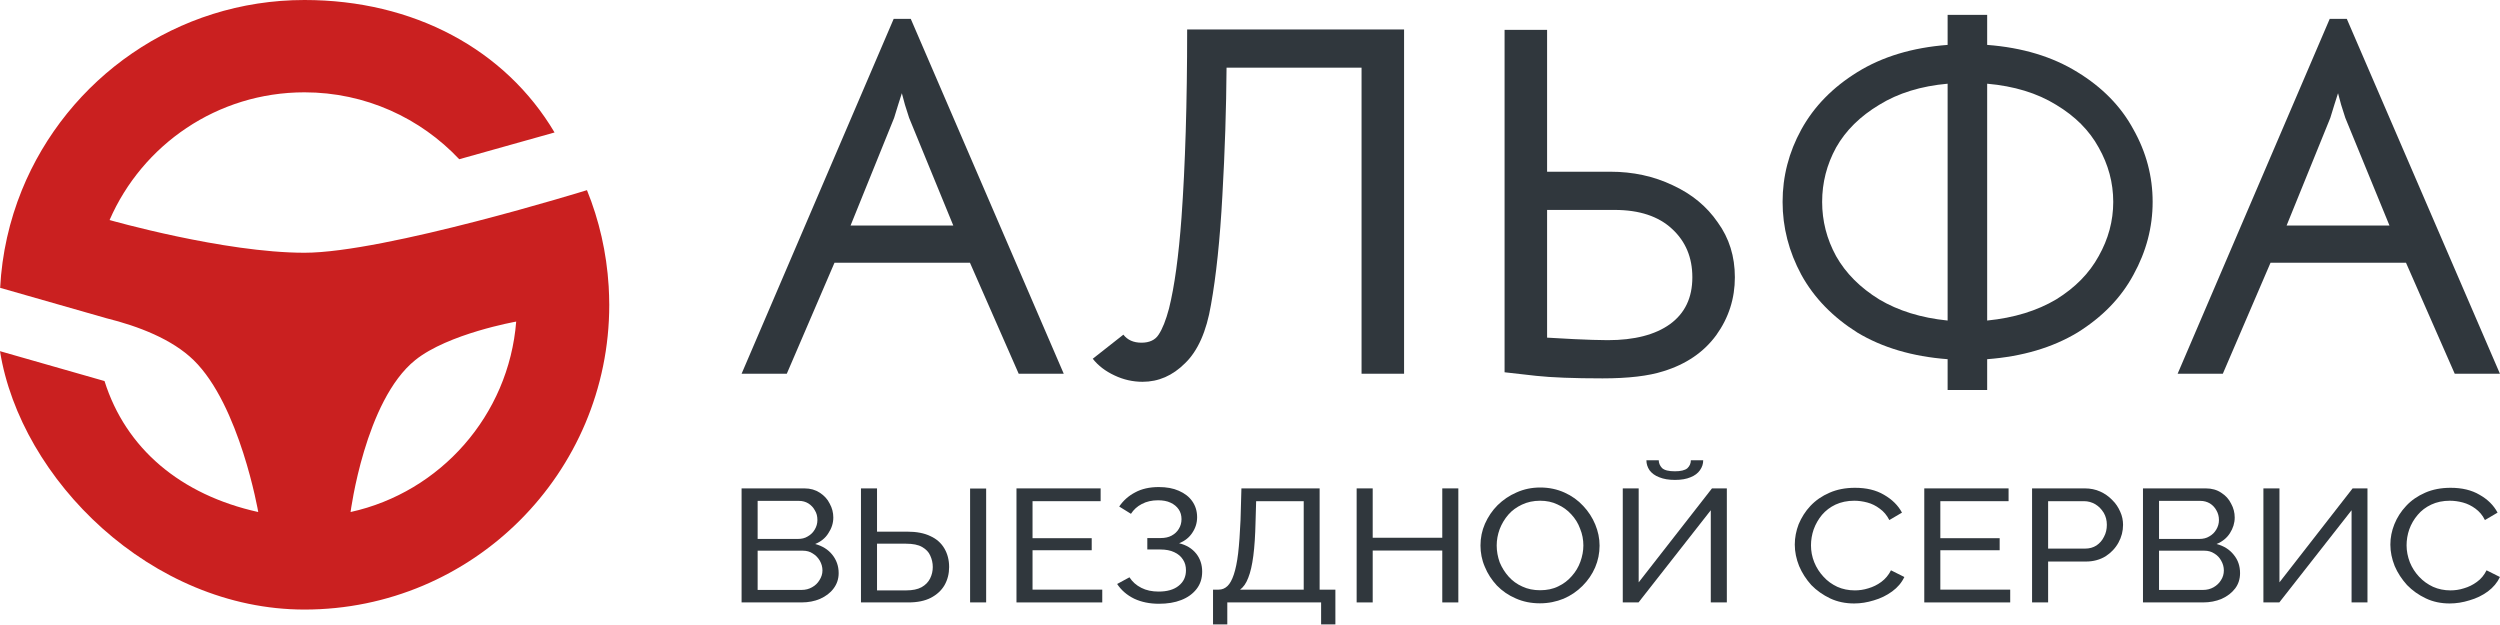
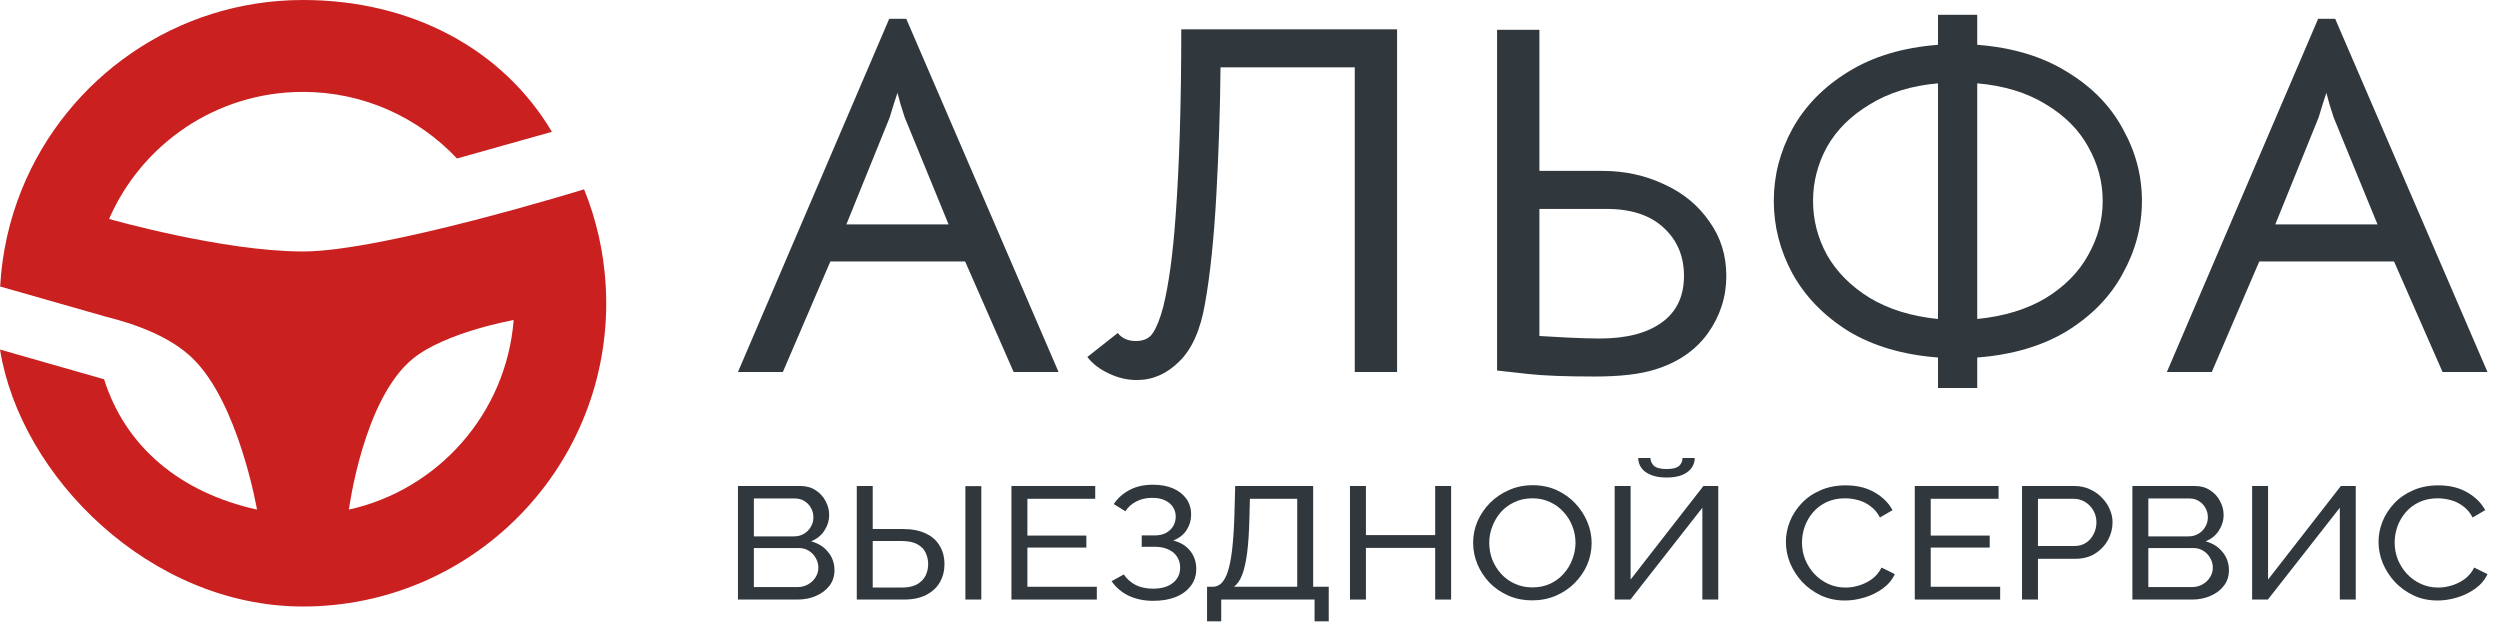
- <svg xmlns="http://www.w3.org/2000/svg" width="168.154" height="42" viewBox="0 0 168.154 42" fill="none">
-   <defs />
-   <path d="M56.41 38.55C56.41 38.94 56.29 39.29 56.07 39.58C55.85 39.88 55.54 40.11 55.16 40.28C54.79 40.44 54.37 40.52 53.91 40.52L49.88 40.52L49.88 32.85L54.11 32.85C54.51 32.85 54.85 32.95 55.14 33.14C55.43 33.33 55.66 33.57 55.81 33.88C55.97 34.17 56.05 34.48 56.05 34.81C56.05 35.18 55.94 35.53 55.72 35.86C55.52 36.19 55.22 36.43 54.83 36.59C55.31 36.72 55.7 36.96 55.98 37.31C56.26 37.66 56.41 38.07 56.41 38.55ZM55.32 38.37C55.32 38.14 55.26 37.92 55.14 37.71C55.02 37.51 54.87 37.35 54.67 37.23C54.48 37.1 54.25 37.04 54 37.04L50.96 37.04L50.96 39.68L53.91 39.68C54.18 39.68 54.41 39.62 54.62 39.5C54.84 39.38 55 39.22 55.12 39.02C55.25 38.82 55.32 38.6 55.32 38.37ZM50.96 33.69L50.96 36.25L53.66 36.25C53.92 36.25 54.14 36.2 54.33 36.08C54.53 35.97 54.69 35.81 54.8 35.62C54.92 35.42 54.98 35.21 54.98 34.98C54.98 34.73 54.93 34.52 54.81 34.33C54.71 34.14 54.56 33.98 54.37 33.86C54.19 33.75 53.98 33.69 53.74 33.69L50.96 33.69Z" fill="#30373D" fill-opacity="1" fill-rule="nonzero" />
-   <path d="M57.91 40.52L57.91 32.85L58.99 32.85L58.99 35.76L61.03 35.76C61.65 35.76 62.17 35.86 62.58 36.06C63 36.25 63.31 36.53 63.52 36.89C63.73 37.25 63.84 37.66 63.84 38.14C63.84 38.58 63.74 38.99 63.53 39.36C63.32 39.72 63.01 40 62.61 40.21C62.2 40.42 61.7 40.52 61.1 40.52L57.91 40.52ZM58.99 39.71L60.96 39.71C61.38 39.71 61.72 39.64 61.98 39.5C62.25 39.35 62.44 39.15 62.56 38.91C62.68 38.67 62.74 38.41 62.74 38.14C62.74 37.86 62.68 37.61 62.57 37.37C62.47 37.13 62.28 36.94 62.02 36.79C61.76 36.64 61.4 36.57 60.94 36.57L58.99 36.57L58.99 39.71ZM65.25 40.52L65.25 32.86L66.33 32.86L66.33 40.52L65.25 40.52Z" fill="#30373D" fill-opacity="1" fill-rule="nonzero" />
-   <path d="M74.14 39.66L74.14 40.52L68.37 40.52L68.37 32.85L74.03 32.85L74.03 33.71L69.45 33.71L69.45 36.2L73.43 36.2L73.43 37.01L69.45 37.01L69.45 39.66L74.14 39.66Z" fill="#30373D" fill-opacity="1" fill-rule="nonzero" />
-   <path d="M77.95 40.61C77.34 40.61 76.78 40.5 76.29 40.27C75.8 40.03 75.42 39.7 75.14 39.28L75.97 38.83C76.16 39.13 76.43 39.37 76.77 39.54C77.1 39.71 77.49 39.79 77.93 39.79C78.51 39.79 78.96 39.66 79.28 39.4C79.61 39.14 79.77 38.79 79.77 38.36C79.77 38.09 79.71 37.85 79.57 37.64C79.43 37.42 79.24 37.26 78.98 37.14C78.73 37.02 78.42 36.96 78.05 36.96L77.17 36.96L77.17 36.19L78.06 36.19C78.35 36.19 78.6 36.14 78.8 36.03C79.02 35.91 79.18 35.76 79.29 35.57C79.41 35.38 79.47 35.16 79.47 34.92C79.47 34.67 79.41 34.45 79.28 34.26C79.15 34.07 78.97 33.92 78.73 33.81C78.5 33.7 78.22 33.65 77.89 33.65C77.48 33.65 77.12 33.73 76.8 33.9C76.49 34.06 76.25 34.28 76.07 34.56L75.28 34.07C75.55 33.67 75.91 33.35 76.35 33.12C76.79 32.88 77.32 32.76 77.94 32.76C78.46 32.76 78.91 32.84 79.29 33.01C79.68 33.18 79.98 33.41 80.19 33.71C80.41 34.02 80.52 34.38 80.52 34.79C80.52 35.17 80.41 35.52 80.2 35.83C80 36.14 79.71 36.38 79.31 36.54C79.8 36.66 80.18 36.89 80.46 37.24C80.73 37.58 80.86 37.99 80.86 38.45C80.86 38.9 80.74 39.29 80.48 39.62C80.23 39.94 79.89 40.19 79.45 40.36C79.02 40.53 78.52 40.61 77.95 40.61Z" fill="#30373D" fill-opacity="1" fill-rule="nonzero" />
-   <path d="M81.59 42L81.59 39.66L81.97 39.66C82.2 39.66 82.39 39.58 82.56 39.42C82.73 39.26 82.87 39 82.99 38.64C83.11 38.28 83.21 37.8 83.28 37.21C83.35 36.61 83.4 35.87 83.44 34.99L83.5 32.85L88.76 32.85L88.76 39.66L89.82 39.66L89.82 42L88.86 42L88.86 40.52L82.55 40.52L82.55 42L81.59 42ZM83.41 39.66L87.69 39.66L87.69 33.71L84.49 33.71L84.45 35.11C84.43 36.02 84.38 36.78 84.3 37.39C84.22 38 84.11 38.49 83.96 38.86C83.82 39.23 83.64 39.49 83.41 39.66Z" fill="#30373D" fill-opacity="1" fill-rule="nonzero" />
-   <path d="M98.09 32.85L98.09 40.52L97.01 40.52L97.01 37.03L92.33 37.03L92.33 40.52L91.25 40.52L91.25 32.85L92.33 32.85L92.33 36.17L97.01 36.17L97.01 32.85L98.09 32.85Z" fill="#30373D" fill-opacity="1" fill-rule="nonzero" />
-   <path d="M103.58 40.58C102.98 40.58 102.44 40.47 101.95 40.25C101.46 40.04 101.04 39.75 100.68 39.38C100.33 39 100.06 38.59 99.87 38.12C99.67 37.66 99.58 37.18 99.58 36.69C99.58 36.17 99.68 35.69 99.88 35.23C100.09 34.76 100.37 34.34 100.73 33.98C101.1 33.62 101.52 33.33 102.01 33.12C102.5 32.9 103.03 32.79 103.6 32.79C104.2 32.79 104.74 32.91 105.23 33.13C105.72 33.35 106.14 33.65 106.49 34.03C106.84 34.4 107.11 34.82 107.3 35.28C107.49 35.74 107.59 36.21 107.59 36.7C107.59 37.21 107.49 37.7 107.29 38.17C107.09 38.63 106.81 39.04 106.44 39.41C106.08 39.77 105.66 40.06 105.17 40.27C104.68 40.47 104.15 40.58 103.58 40.58ZM100.67 36.69C100.67 37.08 100.74 37.45 100.87 37.82C101.02 38.18 101.22 38.5 101.47 38.78C101.73 39.07 102.03 39.29 102.39 39.45C102.75 39.62 103.15 39.7 103.59 39.7C104.04 39.7 104.45 39.62 104.81 39.44C105.17 39.27 105.47 39.04 105.72 38.75C105.98 38.46 106.17 38.14 106.3 37.78C106.43 37.42 106.5 37.05 106.5 36.69C106.5 36.3 106.43 35.92 106.28 35.56C106.15 35.2 105.95 34.88 105.69 34.6C105.43 34.31 105.12 34.09 104.76 33.93C104.41 33.76 104.02 33.68 103.59 33.68C103.14 33.68 102.73 33.77 102.37 33.94C102.01 34.11 101.7 34.33 101.45 34.62C101.2 34.91 101.01 35.23 100.87 35.59C100.74 35.95 100.67 36.31 100.67 36.69Z" fill="#30373D" fill-opacity="1" fill-rule="nonzero" />
-   <path d="M109.15 40.52L109.15 32.85L110.22 32.85L110.22 39.17L115.15 32.85L116.15 32.85L116.15 40.52L115.07 40.52L115.07 34.32L110.21 40.52L109.15 40.52ZM112.66 32.28C112.24 32.28 111.89 32.22 111.6 32.1C111.31 31.99 111.1 31.83 110.95 31.63C110.81 31.42 110.74 31.2 110.74 30.96L111.57 30.96C111.57 31.14 111.64 31.32 111.79 31.48C111.95 31.63 112.24 31.7 112.66 31.7C113.05 31.7 113.33 31.63 113.49 31.5C113.65 31.35 113.73 31.17 113.73 30.96L114.56 30.96C114.56 31.2 114.49 31.42 114.34 31.63C114.2 31.83 113.99 31.99 113.71 32.1C113.43 32.22 113.08 32.28 112.66 32.28Z" fill="#30373D" fill-opacity="1" fill-rule="nonzero" />
-   <path d="M120.72 36.63C120.72 36.16 120.81 35.71 120.98 35.26C121.17 34.81 121.43 34.39 121.77 34.03C122.13 33.65 122.55 33.36 123.06 33.14C123.56 32.92 124.13 32.81 124.77 32.81C125.53 32.81 126.18 32.96 126.72 33.28C127.26 33.59 127.67 33.99 127.93 34.48L127.08 34.98C126.91 34.65 126.7 34.4 126.43 34.21C126.18 34.02 125.9 33.88 125.6 33.8C125.3 33.72 125.01 33.68 124.72 33.68C124.25 33.68 123.83 33.77 123.46 33.94C123.1 34.11 122.8 34.34 122.55 34.63C122.31 34.92 122.12 35.25 121.99 35.61C121.87 35.96 121.81 36.32 121.81 36.68C121.81 37.07 121.88 37.45 122.03 37.82C122.18 38.19 122.39 38.51 122.65 38.79C122.91 39.08 123.22 39.3 123.58 39.47C123.94 39.63 124.33 39.71 124.76 39.71C125.05 39.71 125.36 39.67 125.67 39.57C125.98 39.48 126.27 39.34 126.54 39.14C126.81 38.94 127.03 38.68 127.19 38.36L128.09 38.81C127.91 39.19 127.64 39.51 127.27 39.78C126.9 40.05 126.49 40.25 126.04 40.38C125.59 40.52 125.15 40.59 124.71 40.59C124.13 40.59 123.59 40.48 123.1 40.25C122.62 40.02 122.19 39.72 121.83 39.35C121.48 38.96 121.21 38.54 121.01 38.07C120.82 37.59 120.72 37.12 120.72 36.63Z" fill="#30373D" fill-opacity="1" fill-rule="nonzero" />
-   <path d="M135.21 39.66L135.21 40.52L129.43 40.52L129.43 32.85L135.1 32.85L135.1 33.71L130.51 33.71L130.51 36.2L134.5 36.2L134.5 37.01L130.51 37.01L130.51 39.66L135.21 39.66Z" fill="#30373D" fill-opacity="1" fill-rule="nonzero" />
-   <path d="M136.68 40.52L136.68 32.85L140.23 32.85C140.6 32.85 140.95 32.92 141.26 33.06C141.57 33.2 141.84 33.39 142.07 33.63C142.31 33.86 142.48 34.12 142.61 34.42C142.74 34.7 142.8 35 142.8 35.3C142.8 35.72 142.7 36.12 142.49 36.5C142.28 36.88 141.99 37.18 141.62 37.42C141.24 37.65 140.8 37.77 140.3 37.77L137.76 37.77L137.76 40.52L136.68 40.52ZM137.76 36.9L140.24 36.9C140.54 36.9 140.79 36.83 141.01 36.69C141.23 36.54 141.4 36.35 141.52 36.1C141.65 35.86 141.71 35.59 141.71 35.3C141.71 35 141.64 34.73 141.5 34.49C141.35 34.25 141.17 34.06 140.94 33.92C140.7 33.78 140.45 33.71 140.17 33.71L137.76 33.71L137.76 36.9Z" fill="#30373D" fill-opacity="1" fill-rule="nonzero" />
-   <path d="M150.67 38.55C150.67 38.94 150.56 39.29 150.34 39.58C150.11 39.88 149.81 40.11 149.43 40.28C149.05 40.44 148.64 40.52 148.18 40.52L144.14 40.52L144.14 32.85L148.37 32.85C148.77 32.85 149.12 32.95 149.4 33.14C149.7 33.33 149.92 33.57 150.07 33.88C150.23 34.17 150.31 34.48 150.31 34.81C150.31 35.18 150.2 35.53 149.99 35.86C149.78 36.19 149.48 36.43 149.09 36.59C149.58 36.72 149.96 36.96 150.24 37.31C150.53 37.66 150.67 38.07 150.67 38.55ZM149.58 38.37C149.58 38.14 149.52 37.92 149.4 37.71C149.29 37.51 149.14 37.35 148.94 37.23C148.74 37.1 148.52 37.04 148.27 37.04L145.22 37.04L145.22 39.68L148.18 39.68C148.44 39.68 148.68 39.62 148.89 39.5C149.1 39.38 149.27 39.22 149.39 39.02C149.52 38.82 149.58 38.6 149.58 38.37ZM145.22 33.69L145.22 36.25L147.93 36.25C148.18 36.25 148.41 36.2 148.6 36.08C148.8 35.97 148.96 35.81 149.07 35.62C149.19 35.42 149.25 35.21 149.25 34.98C149.25 34.73 149.19 34.52 149.08 34.33C148.98 34.14 148.83 33.98 148.64 33.86C148.45 33.75 148.24 33.69 148 33.69L145.22 33.69Z" fill="#30373D" fill-opacity="1" fill-rule="nonzero" />
-   <path d="M152.24 40.52L152.24 32.85L153.32 32.85L153.32 39.17L158.24 32.85L159.24 32.85L159.24 40.52L158.17 40.52L158.17 34.32L153.31 40.52L152.24 40.52Z" fill="#30373D" fill-opacity="1" fill-rule="nonzero" />
-   <path d="M160.78 36.63C160.78 36.16 160.87 35.71 161.05 35.26C161.23 34.81 161.5 34.39 161.84 34.03C162.19 33.65 162.62 33.36 163.12 33.14C163.62 32.92 164.19 32.81 164.83 32.81C165.59 32.81 166.24 32.96 166.78 33.28C167.33 33.59 167.73 33.99 167.99 34.48L167.14 34.98C166.98 34.65 166.76 34.4 166.5 34.21C166.24 34.02 165.96 33.88 165.66 33.8C165.36 33.72 165.07 33.68 164.78 33.68C164.31 33.68 163.89 33.77 163.53 33.94C163.17 34.11 162.86 34.34 162.62 34.63C162.37 34.92 162.18 35.25 162.05 35.61C161.93 35.96 161.87 36.32 161.87 36.68C161.87 37.07 161.95 37.45 162.09 37.82C162.24 38.19 162.45 38.51 162.71 38.79C162.98 39.08 163.29 39.3 163.65 39.47C164.01 39.63 164.4 39.71 164.82 39.71C165.12 39.71 165.42 39.67 165.73 39.57C166.04 39.48 166.33 39.34 166.6 39.14C166.88 38.94 167.09 38.68 167.25 38.36L168.15 38.81C167.97 39.19 167.7 39.51 167.34 39.78C166.97 40.05 166.56 40.25 166.1 40.38C165.65 40.52 165.21 40.59 164.77 40.59C164.19 40.59 163.65 40.48 163.17 40.25C162.68 40.02 162.26 39.72 161.9 39.35C161.55 38.96 161.27 38.54 161.07 38.07C160.88 37.59 160.78 37.12 160.78 36.63Z" fill="#30373D" fill-opacity="1" fill-rule="nonzero" />
-   <path d="M40.98 20.5C40.98 31.82 31.8 41 20.48 41C10.17 41 1.38 32.24 0 23.62L7.03 25.63C8.46 30.17 12.14 33.28 17.37 34.44C17.37 34.44 16.13 27.25 13.02 24.22C11.58 22.82 9.35 21.95 7.14 21.4L0.01 19.36C0.13 17.05 0.64 14.84 1.47 12.79C4.52 5.29 11.88 0 20.48 0C27.81 0 33.98 3.31 37.3 8.91L30.89 10.71C28.28 7.94 24.58 6.21 20.48 6.21C14.61 6.21 9.57 9.74 7.37 14.8C7.37 14.8 15.07 17 20.48 17C25.88 17 39.48 12.79 39.48 12.79C40.3 14.81 40.8 16.98 40.94 19.25C40.96 19.66 40.98 20.08 40.98 20.5ZM27.93 24.22C24.55 26.94 23.58 34.44 23.58 34.44C29.62 33.11 34.22 27.94 34.72 21.63C34.72 21.63 30.14 22.44 27.93 24.22Z" fill="#CA2020" fill-opacity="1" fill-rule="evenodd" />
-   <path d="M60.11 1.27L61.26 1.27L71.55 25.14L68.52 25.14L65.24 17.67L56.13 17.67L52.92 25.14L49.88 25.14L60.11 1.27ZM61.15 7.93L60.87 7.05L60.66 6.27L60.42 7.02L60.14 7.93L57.21 15.17L64.12 15.17L61.15 7.93Z" fill="#30373D" fill-opacity="1" fill-rule="nonzero" />
-   <path d="M76.85 25.68C76.2 25.68 75.57 25.54 74.96 25.25C74.36 24.97 73.87 24.6 73.5 24.13L75.56 22.51C75.84 22.87 76.24 23.05 76.78 23.05C77.31 23.05 77.7 22.87 77.93 22.51C78.19 22.12 78.42 21.54 78.63 20.75C79 19.26 79.28 17.22 79.47 14.63C79.72 11.15 79.85 6.94 79.85 1.98L94.44 1.98L94.44 25.14L91.58 25.14L91.58 4.55L82.5 4.55C82.48 7.3 82.39 10.16 82.22 13.14C82.06 16.11 81.8 18.57 81.45 20.51C81.15 22.29 80.57 23.6 79.71 24.43C78.87 25.27 77.92 25.68 76.85 25.68Z" fill="#30373D" fill-opacity="1" fill-rule="nonzero" />
-   <path d="M108.32 11.55C109.83 11.55 111.23 11.85 112.51 12.46C113.79 13.05 114.8 13.88 115.54 14.96C116.31 16.02 116.69 17.25 116.69 18.65C116.69 20.07 116.28 21.37 115.44 22.54C114.6 23.69 113.41 24.5 111.88 24.97C110.88 25.29 109.52 25.45 107.79 25.45C105.84 25.45 104.35 25.39 103.33 25.28L101.2 25.04L101.2 2.01L104.06 2.01L104.06 11.55L108.32 11.55ZM108.14 22.88C109.93 22.88 111.33 22.52 112.33 21.8C113.33 21.07 113.83 20.03 113.83 18.65C113.83 17.32 113.38 16.24 112.47 15.4C111.56 14.55 110.27 14.12 108.6 14.12L104.06 14.12L104.06 22.71L105.87 22.81C106.76 22.85 107.52 22.88 108.14 22.88Z" fill="#30373D" fill-opacity="1" fill-rule="nonzero" />
-   <path d="M131 24.16C128.63 23.98 126.61 23.38 124.93 22.37C123.28 21.33 122.02 20.04 121.16 18.48C120.32 16.92 119.9 15.29 119.9 13.58C119.9 11.86 120.32 10.24 121.16 8.71C122.02 7.15 123.28 5.87 124.93 4.85C126.61 3.81 128.63 3.2 131 3.02L131 1L133.66 1L133.66 3.02C136.03 3.2 138.05 3.81 139.73 4.85C141.4 5.87 142.66 7.15 143.5 8.71C144.36 10.24 144.79 11.86 144.79 13.58C144.79 15.29 144.36 16.92 143.5 18.48C142.66 20.04 141.4 21.33 139.73 22.37C138.05 23.38 136.03 23.98 133.66 24.16L133.66 26.23L131 26.23L131 24.16ZM131 5.63C129.21 5.79 127.68 6.26 126.4 7.05C125.12 7.82 124.15 8.77 123.5 9.92C122.87 11.07 122.56 12.29 122.56 13.58C122.56 14.86 122.87 16.08 123.5 17.23C124.15 18.38 125.12 19.35 126.4 20.14C127.68 20.9 129.21 21.38 131 21.56L131 5.63ZM133.66 21.56C135.47 21.38 137.02 20.9 138.3 20.14C139.58 19.35 140.53 18.38 141.16 17.23C141.81 16.08 142.14 14.86 142.14 13.58C142.14 12.29 141.81 11.07 141.16 9.92C140.53 8.77 139.58 7.82 138.3 7.05C137.02 6.26 135.47 5.79 133.66 5.63L133.66 21.56Z" fill="#30373D" fill-opacity="1" fill-rule="nonzero" />
-   <path d="M156.7 1.27L157.85 1.27L168.15 25.14L165.11 25.14L161.83 17.67L152.72 17.67L149.51 25.14L146.47 25.14L156.7 1.27ZM157.75 7.93L157.47 7.05L157.26 6.27L157.02 7.02L156.74 7.93L153.8 15.17L160.72 15.17L157.75 7.93Z" fill="#30373D" fill-opacity="1" fill-rule="nonzero" />
+ <svg xmlns="http://www.w3.org/2000/svg" width="169" height="42" viewBox="0 0 169 42" fill="none">
+   <path d="M56.411 38.551C56.411 38.948 56.299 39.294 56.076 39.589C55.852 39.885 55.549 40.115 55.166 40.281C54.79 40.447 54.375 40.53 53.92 40.53H49.885V32.853H54.112C54.511 32.853 54.854 32.951 55.142 33.145C55.437 33.333 55.66 33.578 55.812 33.881C55.972 34.176 56.052 34.486 56.052 34.81C56.052 35.185 55.944 35.538 55.728 35.87C55.521 36.194 55.221 36.436 54.83 36.594C55.317 36.724 55.7 36.965 55.98 37.319C56.267 37.665 56.411 38.075 56.411 38.551ZM55.321 38.378C55.321 38.14 55.261 37.92 55.142 37.719C55.03 37.517 54.874 37.355 54.675 37.232C54.483 37.11 54.259 37.048 54.004 37.048H50.962V39.686H53.92C54.184 39.686 54.419 39.625 54.627 39.503C54.842 39.38 55.01 39.221 55.13 39.027C55.257 38.825 55.321 38.609 55.321 38.378ZM50.962 33.697V36.259H53.669C53.924 36.259 54.148 36.202 54.339 36.086C54.539 35.971 54.694 35.816 54.806 35.621C54.926 35.427 54.986 35.214 54.986 34.983C54.986 34.738 54.93 34.522 54.818 34.335C54.714 34.14 54.567 33.985 54.375 33.87C54.191 33.755 53.98 33.697 53.74 33.697H50.962Z" fill="#30373D" />
+   <path d="M57.918 40.53V32.853H58.996V35.762H61.032C61.654 35.762 62.173 35.863 62.589 36.065C63.004 36.259 63.315 36.537 63.523 36.897C63.738 37.25 63.846 37.665 63.846 38.14C63.846 38.587 63.742 38.994 63.535 39.362C63.327 39.722 63.02 40.007 62.612 40.216C62.205 40.425 61.702 40.53 61.104 40.53H57.918ZM58.996 39.719H60.96C61.383 39.719 61.726 39.647 61.99 39.503C62.253 39.351 62.445 39.157 62.565 38.919C62.684 38.674 62.744 38.414 62.744 38.14C62.744 37.866 62.688 37.611 62.577 37.373C62.473 37.135 62.289 36.944 62.026 36.8C61.762 36.648 61.403 36.573 60.948 36.573H58.996V39.719ZM65.259 40.53V32.864H66.337V40.53H65.259Z" fill="#30373D" />
+   <path d="M74.145 39.665V40.53H68.373V32.853H74.037V33.718H69.451V36.205H73.438V37.016H69.451V39.665H74.145Z" fill="#30373D" />
+   <path d="M77.958 40.616C77.344 40.616 76.789 40.501 76.294 40.27C75.807 40.032 75.424 39.704 75.144 39.286L75.97 38.832C76.17 39.135 76.437 39.373 76.773 39.546C77.108 39.712 77.495 39.794 77.934 39.794C78.517 39.794 78.968 39.665 79.287 39.405C79.615 39.146 79.778 38.8 79.778 38.367C79.778 38.093 79.71 37.852 79.575 37.643C79.439 37.427 79.243 37.261 78.988 37.146C78.733 37.023 78.421 36.962 78.054 36.962H77.18V36.194H78.066C78.353 36.194 78.601 36.14 78.808 36.032C79.024 35.917 79.188 35.765 79.299 35.578C79.419 35.383 79.479 35.167 79.479 34.929C79.479 34.677 79.415 34.457 79.287 34.27C79.16 34.075 78.976 33.924 78.737 33.816C78.505 33.708 78.226 33.654 77.898 33.654C77.483 33.654 77.12 33.736 76.809 33.902C76.497 34.061 76.254 34.281 76.078 34.562L75.288 34.075C75.559 33.672 75.915 33.355 76.354 33.124C76.793 32.886 77.324 32.767 77.946 32.767C78.465 32.767 78.916 32.85 79.299 33.016C79.683 33.181 79.982 33.416 80.198 33.718C80.413 34.021 80.521 34.382 80.521 34.8C80.521 35.174 80.417 35.52 80.21 35.837C80.01 36.147 79.71 36.382 79.311 36.54C79.806 36.663 80.189 36.897 80.461 37.243C80.732 37.589 80.868 37.993 80.868 38.454C80.868 38.908 80.74 39.297 80.485 39.621C80.237 39.946 79.894 40.194 79.455 40.367C79.024 40.533 78.525 40.616 77.958 40.616Z" fill="#30373D" />
+   <path d="M81.597 42V39.665H81.98C82.203 39.665 82.399 39.586 82.566 39.427C82.734 39.261 82.878 39.002 82.998 38.648C83.117 38.288 83.213 37.809 83.285 37.211C83.357 36.612 83.409 35.873 83.441 34.994L83.5 32.853H88.769V39.665H89.823V42H88.865V40.53H82.554V42H81.597ZM83.417 39.665H87.692V33.718H84.494L84.458 35.113C84.434 36.021 84.383 36.782 84.303 37.394C84.223 38.007 84.111 38.497 83.968 38.865C83.824 39.232 83.64 39.499 83.417 39.665Z" fill="#30373D" />
+   <path d="M98.096 32.853V40.53H97.018V37.038H92.336V40.53H91.258V32.853H92.336V36.173H97.018V32.853H98.096Z" fill="#30373D" />
+   <path d="M103.583 40.584C102.984 40.584 102.441 40.476 101.954 40.259C101.467 40.043 101.044 39.751 100.685 39.384C100.333 39.009 100.062 38.591 99.87 38.13C99.679 37.661 99.583 37.182 99.583 36.692C99.583 36.18 99.683 35.693 99.882 35.232C100.09 34.764 100.373 34.349 100.733 33.989C101.1 33.621 101.527 33.333 102.014 33.124C102.501 32.908 103.032 32.8 103.606 32.8C104.205 32.8 104.748 32.911 105.235 33.135C105.722 33.358 106.141 33.657 106.492 34.032C106.844 34.407 107.115 34.825 107.307 35.286C107.498 35.747 107.594 36.219 107.594 36.702C107.594 37.214 107.494 37.704 107.295 38.173C107.095 38.634 106.812 39.048 106.444 39.416C106.085 39.776 105.662 40.061 105.175 40.27C104.688 40.479 104.157 40.584 103.583 40.584ZM100.673 36.692C100.673 37.081 100.741 37.459 100.876 37.827C101.02 38.187 101.22 38.508 101.475 38.789C101.73 39.07 102.038 39.294 102.397 39.459C102.756 39.625 103.155 39.708 103.594 39.708C104.05 39.708 104.457 39.621 104.816 39.449C105.175 39.276 105.479 39.045 105.726 38.757C105.981 38.468 106.173 38.144 106.301 37.784C106.436 37.423 106.504 37.059 106.504 36.692C106.504 36.302 106.433 35.928 106.289 35.567C106.153 35.207 105.954 34.886 105.69 34.605C105.435 34.317 105.127 34.093 104.768 33.935C104.417 33.769 104.026 33.686 103.594 33.686C103.139 33.686 102.732 33.773 102.373 33.946C102.014 34.111 101.706 34.338 101.451 34.627C101.204 34.915 101.012 35.239 100.876 35.6C100.741 35.953 100.673 36.317 100.673 36.692Z" fill="#30373D" />
+   <path d="M109.151 40.53V32.853H110.229V39.178L115.151 32.853H116.156V40.53H115.079V34.324L110.217 40.53H109.151ZM112.66 32.281C112.245 32.281 111.894 32.223 111.606 32.108C111.319 31.992 111.103 31.834 110.959 31.632C110.816 31.43 110.744 31.207 110.744 30.962H111.57C111.57 31.149 111.646 31.322 111.798 31.48C111.957 31.632 112.245 31.707 112.66 31.707C113.059 31.707 113.338 31.639 113.498 31.502C113.658 31.358 113.738 31.178 113.738 30.962H114.564C114.564 31.207 114.492 31.43 114.348 31.632C114.205 31.834 113.993 31.992 113.714 32.108C113.434 32.223 113.083 32.281 112.66 32.281Z" fill="#30373D" />
+   <path d="M120.726 36.638C120.726 36.169 120.814 35.711 120.989 35.264C121.173 34.81 121.436 34.4 121.78 34.032C122.131 33.657 122.558 33.362 123.061 33.145C123.564 32.922 124.135 32.81 124.773 32.81C125.532 32.81 126.182 32.969 126.725 33.286C127.268 33.596 127.671 33.996 127.935 34.486L127.084 34.983C126.917 34.659 126.701 34.403 126.438 34.216C126.182 34.021 125.903 33.884 125.599 33.805C125.304 33.726 125.013 33.686 124.725 33.686C124.254 33.686 123.835 33.773 123.468 33.946C123.109 34.118 122.805 34.349 122.558 34.637C122.31 34.926 122.123 35.25 121.995 35.611C121.875 35.964 121.815 36.32 121.815 36.681C121.815 37.077 121.887 37.459 122.031 37.827C122.183 38.194 122.39 38.519 122.654 38.8C122.917 39.081 123.228 39.304 123.588 39.47C123.947 39.636 124.338 39.719 124.761 39.719C125.057 39.719 125.36 39.672 125.671 39.578C125.983 39.485 126.274 39.34 126.545 39.146C126.817 38.944 127.032 38.684 127.192 38.367L128.09 38.811C127.915 39.193 127.643 39.517 127.276 39.784C126.909 40.05 126.498 40.252 126.043 40.389C125.595 40.526 125.152 40.594 124.713 40.594C124.131 40.594 123.596 40.483 123.109 40.259C122.622 40.029 122.199 39.726 121.839 39.351C121.488 38.969 121.213 38.544 121.013 38.075C120.822 37.6 120.726 37.12 120.726 36.638Z" fill="#30373D" />
+   <path d="M135.211 39.665V40.53H129.439V32.853H135.103V33.718H130.517V36.205H134.504V37.016H130.517V39.665H135.211Z" fill="#30373D" />
+   <path d="M136.689 40.53V32.853H140.234C140.609 32.853 140.952 32.926 141.264 33.07C141.575 33.207 141.846 33.394 142.078 33.632C142.309 33.863 142.489 34.126 142.617 34.421C142.745 34.709 142.808 35.005 142.808 35.308C142.808 35.726 142.705 36.126 142.497 36.508C142.289 36.883 141.998 37.189 141.623 37.427C141.248 37.657 140.809 37.773 140.306 37.773H137.767V40.53H136.689ZM137.767 36.908H140.246C140.541 36.908 140.797 36.836 141.012 36.692C141.236 36.547 141.407 36.353 141.527 36.108C141.655 35.863 141.719 35.596 141.719 35.308C141.719 35.005 141.647 34.735 141.503 34.497C141.359 34.252 141.172 34.061 140.94 33.924C140.709 33.787 140.453 33.718 140.174 33.718H137.767V36.908Z" fill="#30373D" />
+   <path d="M150.676 38.551C150.676 38.948 150.565 39.294 150.341 39.589C150.117 39.885 149.814 40.115 149.431 40.281C149.056 40.447 148.641 40.53 148.186 40.53H144.15V32.853H148.377C148.776 32.853 149.12 32.951 149.407 33.145C149.702 33.333 149.926 33.578 150.078 33.881C150.237 34.176 150.317 34.486 150.317 34.81C150.317 35.185 150.209 35.538 149.994 35.87C149.786 36.194 149.487 36.436 149.096 36.594C149.583 36.724 149.966 36.965 150.245 37.319C150.533 37.665 150.676 38.075 150.676 38.551ZM149.587 38.378C149.587 38.14 149.527 37.92 149.407 37.719C149.295 37.517 149.14 37.355 148.94 37.232C148.748 37.11 148.525 37.048 148.269 37.048H145.228V39.686H148.186C148.449 39.686 148.684 39.625 148.892 39.503C149.108 39.38 149.275 39.221 149.395 39.027C149.523 38.825 149.587 38.609 149.587 38.378ZM145.228 33.697V36.259H147.934C148.19 36.259 148.413 36.202 148.605 36.086C148.804 35.971 148.96 35.816 149.072 35.621C149.191 35.427 149.251 35.214 149.251 34.983C149.251 34.738 149.195 34.522 149.084 34.335C148.98 34.14 148.832 33.985 148.641 33.87C148.457 33.755 148.245 33.697 148.006 33.697H145.228Z" fill="#30373D" />
+   <path d="M152.244 40.53V32.853H153.321V39.178L158.243 32.853H159.249V40.53H158.171V34.324L153.309 40.53H152.244Z" fill="#30373D" />
+   <path d="M160.789 36.638C160.789 36.169 160.877 35.711 161.053 35.264C161.236 34.81 161.5 34.4 161.843 34.032C162.194 33.657 162.622 33.362 163.125 33.145C163.627 32.922 164.198 32.81 164.837 32.81C165.595 32.81 166.246 32.969 166.789 33.286C167.332 33.596 167.735 33.996 167.998 34.486L167.148 34.983C166.98 34.659 166.765 34.403 166.501 34.216C166.246 34.021 165.967 33.884 165.663 33.805C165.368 33.726 165.076 33.686 164.789 33.686C164.318 33.686 163.899 33.773 163.532 33.946C163.172 34.118 162.869 34.349 162.622 34.637C162.374 34.926 162.186 35.25 162.059 35.611C161.939 35.964 161.879 36.32 161.879 36.681C161.879 37.077 161.951 37.459 162.095 37.827C162.246 38.194 162.454 38.519 162.717 38.8C162.981 39.081 163.292 39.304 163.651 39.47C164.011 39.636 164.402 39.719 164.825 39.719C165.12 39.719 165.424 39.672 165.735 39.578C166.046 39.485 166.338 39.34 166.609 39.146C166.881 38.944 167.096 38.684 167.256 38.367L168.154 38.811C167.978 39.193 167.707 39.517 167.34 39.784C166.972 40.05 166.561 40.252 166.106 40.389C165.659 40.526 165.216 40.594 164.777 40.594C164.194 40.594 163.659 40.483 163.172 40.259C162.685 40.029 162.262 39.726 161.903 39.351C161.552 38.969 161.276 38.544 161.077 38.075C160.885 37.6 160.789 37.12 160.789 36.638Z" fill="#30373D" />
+   <path fill-rule="evenodd" clip-rule="evenodd" d="M40.98 20.5C40.98 31.822 31.802 41 20.48 41C10.171 41 1.39 32.247 0 23.629L7.036 25.638C8.469 30.179 12.143 33.29 17.374 34.449C17.374 34.449 16.137 27.25 13.025 24.227C11.582 22.826 9.355 21.951 7.146 21.405L0.011 19.368C0.136 17.055 0.646 14.844 1.476 12.798C4.521 5.293 11.882 0 20.48 0C27.817 0 33.989 3.318 37.309 8.911L30.891 10.714C28.285 7.943 24.584 6.212 20.48 6.212C14.614 6.212 9.574 9.747 7.373 14.802C7.373 14.802 15.074 17 20.48 17C25.886 17 39.484 12.798 39.484 12.798C40.301 14.812 40.807 16.985 40.943 19.258C40.967 19.669 40.98 20.083 40.98 20.5ZM27.934 24.227C24.556 26.949 23.586 34.449 23.586 34.449C29.626 33.11 34.228 27.949 34.723 21.634C34.723 21.634 30.145 22.447 27.934 24.227Z" fill="#CA2020" />
+   <path d="M60.111 1.271H61.263L71.559 25.148H68.522L65.242 17.674H56.132L52.921 25.148H49.885L60.111 1.271ZM61.158 7.933L60.879 7.054L60.669 6.276L60.425 7.02L60.146 7.933L57.214 15.171H64.125L61.158 7.933Z" fill="#30373D" />
+   <path d="M76.852 25.69C76.201 25.69 75.573 25.543 74.968 25.25C74.363 24.979 73.874 24.607 73.502 24.134L75.561 22.51C75.84 22.871 76.247 23.052 76.783 23.052C77.318 23.052 77.702 22.871 77.934 22.51C78.19 22.127 78.423 21.541 78.632 20.752C79.005 19.264 79.284 17.223 79.47 14.63C79.726 11.158 79.854 6.941 79.854 1.981H94.443V25.148H91.581V4.551H82.507C82.483 7.302 82.39 10.166 82.227 13.142C82.064 16.118 81.808 18.576 81.46 20.515C81.157 22.296 80.575 23.604 79.714 24.438C78.877 25.273 77.923 25.69 76.852 25.69Z" fill="#30373D" />
+   <path d="M108.322 11.552C109.835 11.552 111.231 11.857 112.511 12.466C113.79 13.052 114.803 13.886 115.547 14.968C116.315 16.028 116.699 17.257 116.699 18.655C116.699 20.075 116.28 21.372 115.442 22.544C114.605 23.694 113.418 24.506 111.882 24.979C110.882 25.295 109.521 25.453 107.799 25.453C105.844 25.453 104.355 25.396 103.331 25.284L101.202 25.047V2.015H104.064V11.552H108.322ZM108.148 22.883C109.939 22.883 111.336 22.522 112.336 21.8C113.337 21.079 113.837 20.03 113.837 18.655C113.837 17.325 113.383 16.242 112.476 15.408C111.568 14.551 110.277 14.123 108.602 14.123H104.064V22.713L105.879 22.815C106.763 22.86 107.52 22.883 108.148 22.883Z" fill="#30373D" />
+   <path d="M131.008 24.168C128.635 23.987 126.611 23.39 124.935 22.375C123.283 21.338 122.027 20.041 121.166 18.486C120.328 16.93 119.909 15.295 119.909 13.582C119.909 11.868 120.328 10.245 121.166 8.711C122.027 7.155 123.283 5.87 124.935 4.856C126.611 3.818 128.635 3.21 131.008 3.029V1H133.661V3.029C136.034 3.21 138.059 3.818 139.734 4.856C141.409 5.87 142.666 7.155 143.503 8.711C144.364 10.245 144.795 11.868 144.795 13.582C144.795 15.295 144.364 16.93 143.503 18.486C142.666 20.041 141.409 21.338 139.734 22.375C138.059 23.39 136.034 23.987 133.661 24.168V26.231H131.008V24.168ZM131.008 5.634C129.217 5.791 127.681 6.265 126.401 7.054C125.121 7.821 124.156 8.779 123.504 9.929C122.876 11.079 122.562 12.296 122.562 13.582C122.562 14.867 122.876 16.084 123.504 17.234C124.156 18.384 125.121 19.354 126.401 20.143C127.681 20.91 129.217 21.383 131.008 21.563V5.634ZM133.661 21.563C135.476 21.383 137.023 20.91 138.303 20.143C139.583 19.354 140.537 18.384 141.165 17.234C141.816 16.084 142.142 14.867 142.142 13.582C142.142 12.296 141.816 11.079 141.165 9.929C140.537 8.779 139.583 7.821 138.303 7.054C137.023 6.265 135.476 5.791 133.661 5.634V21.563Z" fill="#30373D" />
+   <path d="M156.706 1.271H157.858L168.154 25.148H165.117L161.837 17.674H152.727L149.516 25.148H146.48L156.706 1.271ZM157.753 7.933L157.474 7.054L157.264 6.276L157.02 7.02L156.741 7.933L153.809 15.171H160.72L157.753 7.933Z" fill="#30373D" />
</svg>
